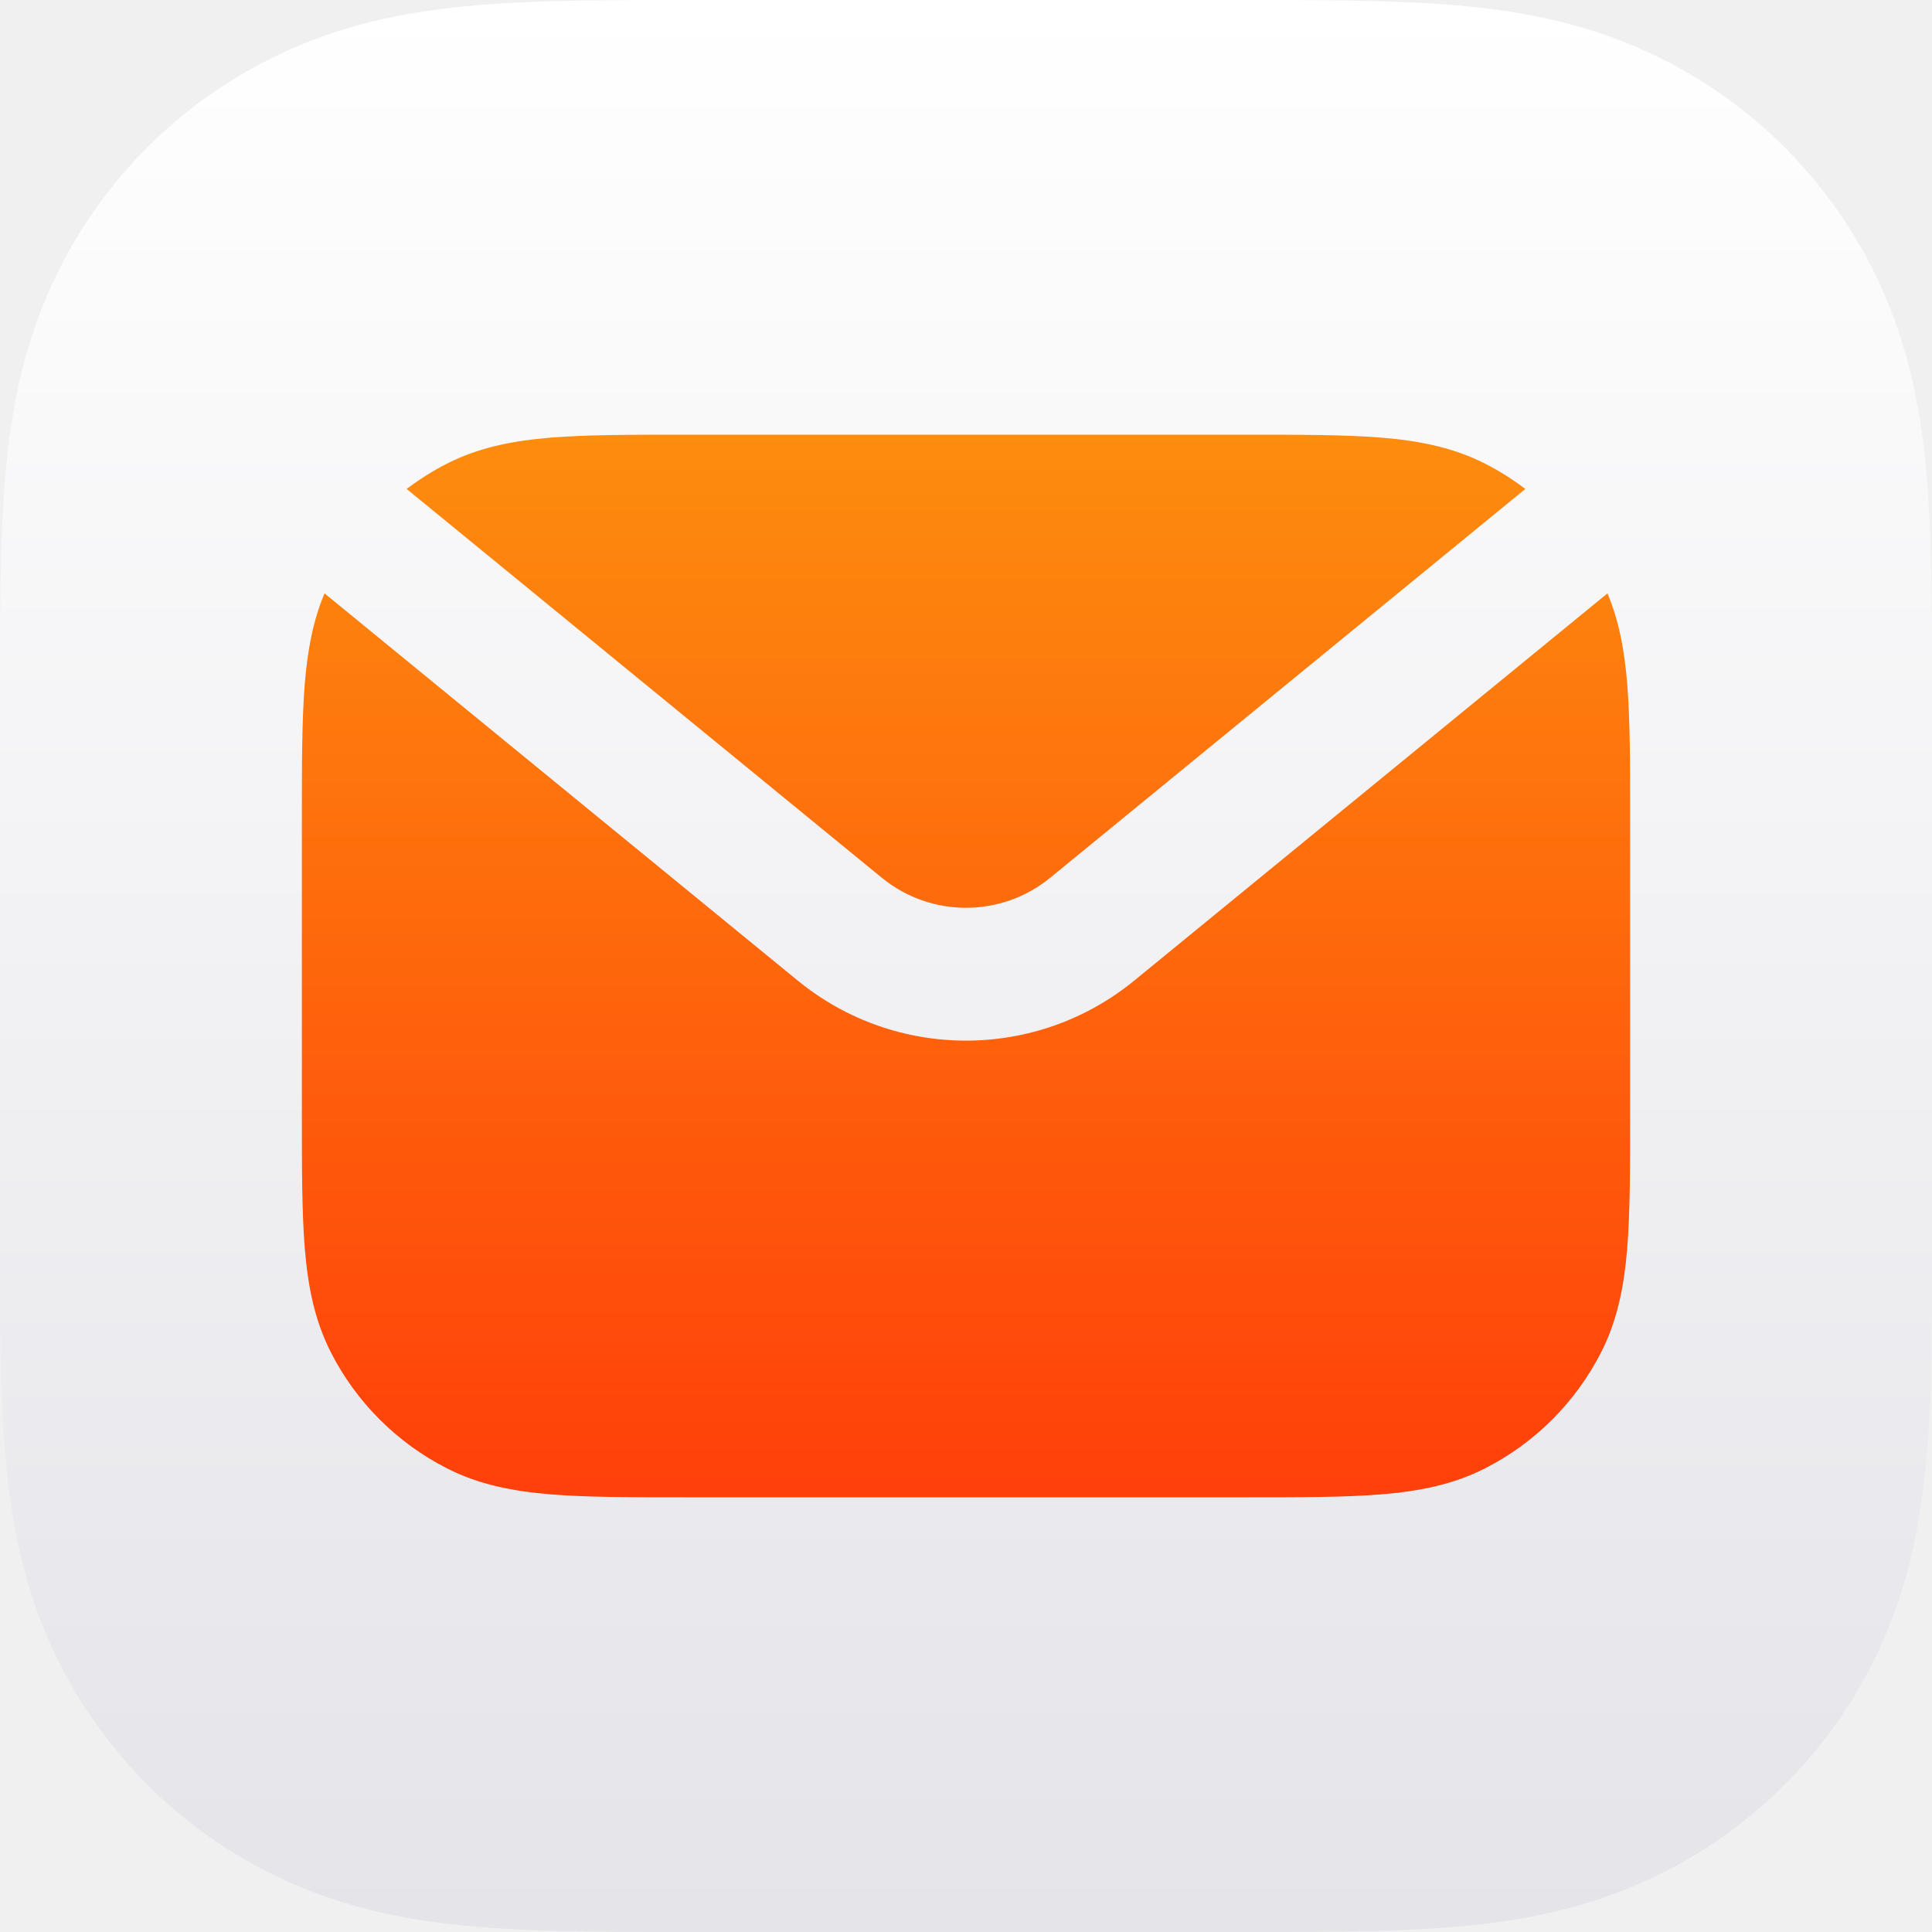
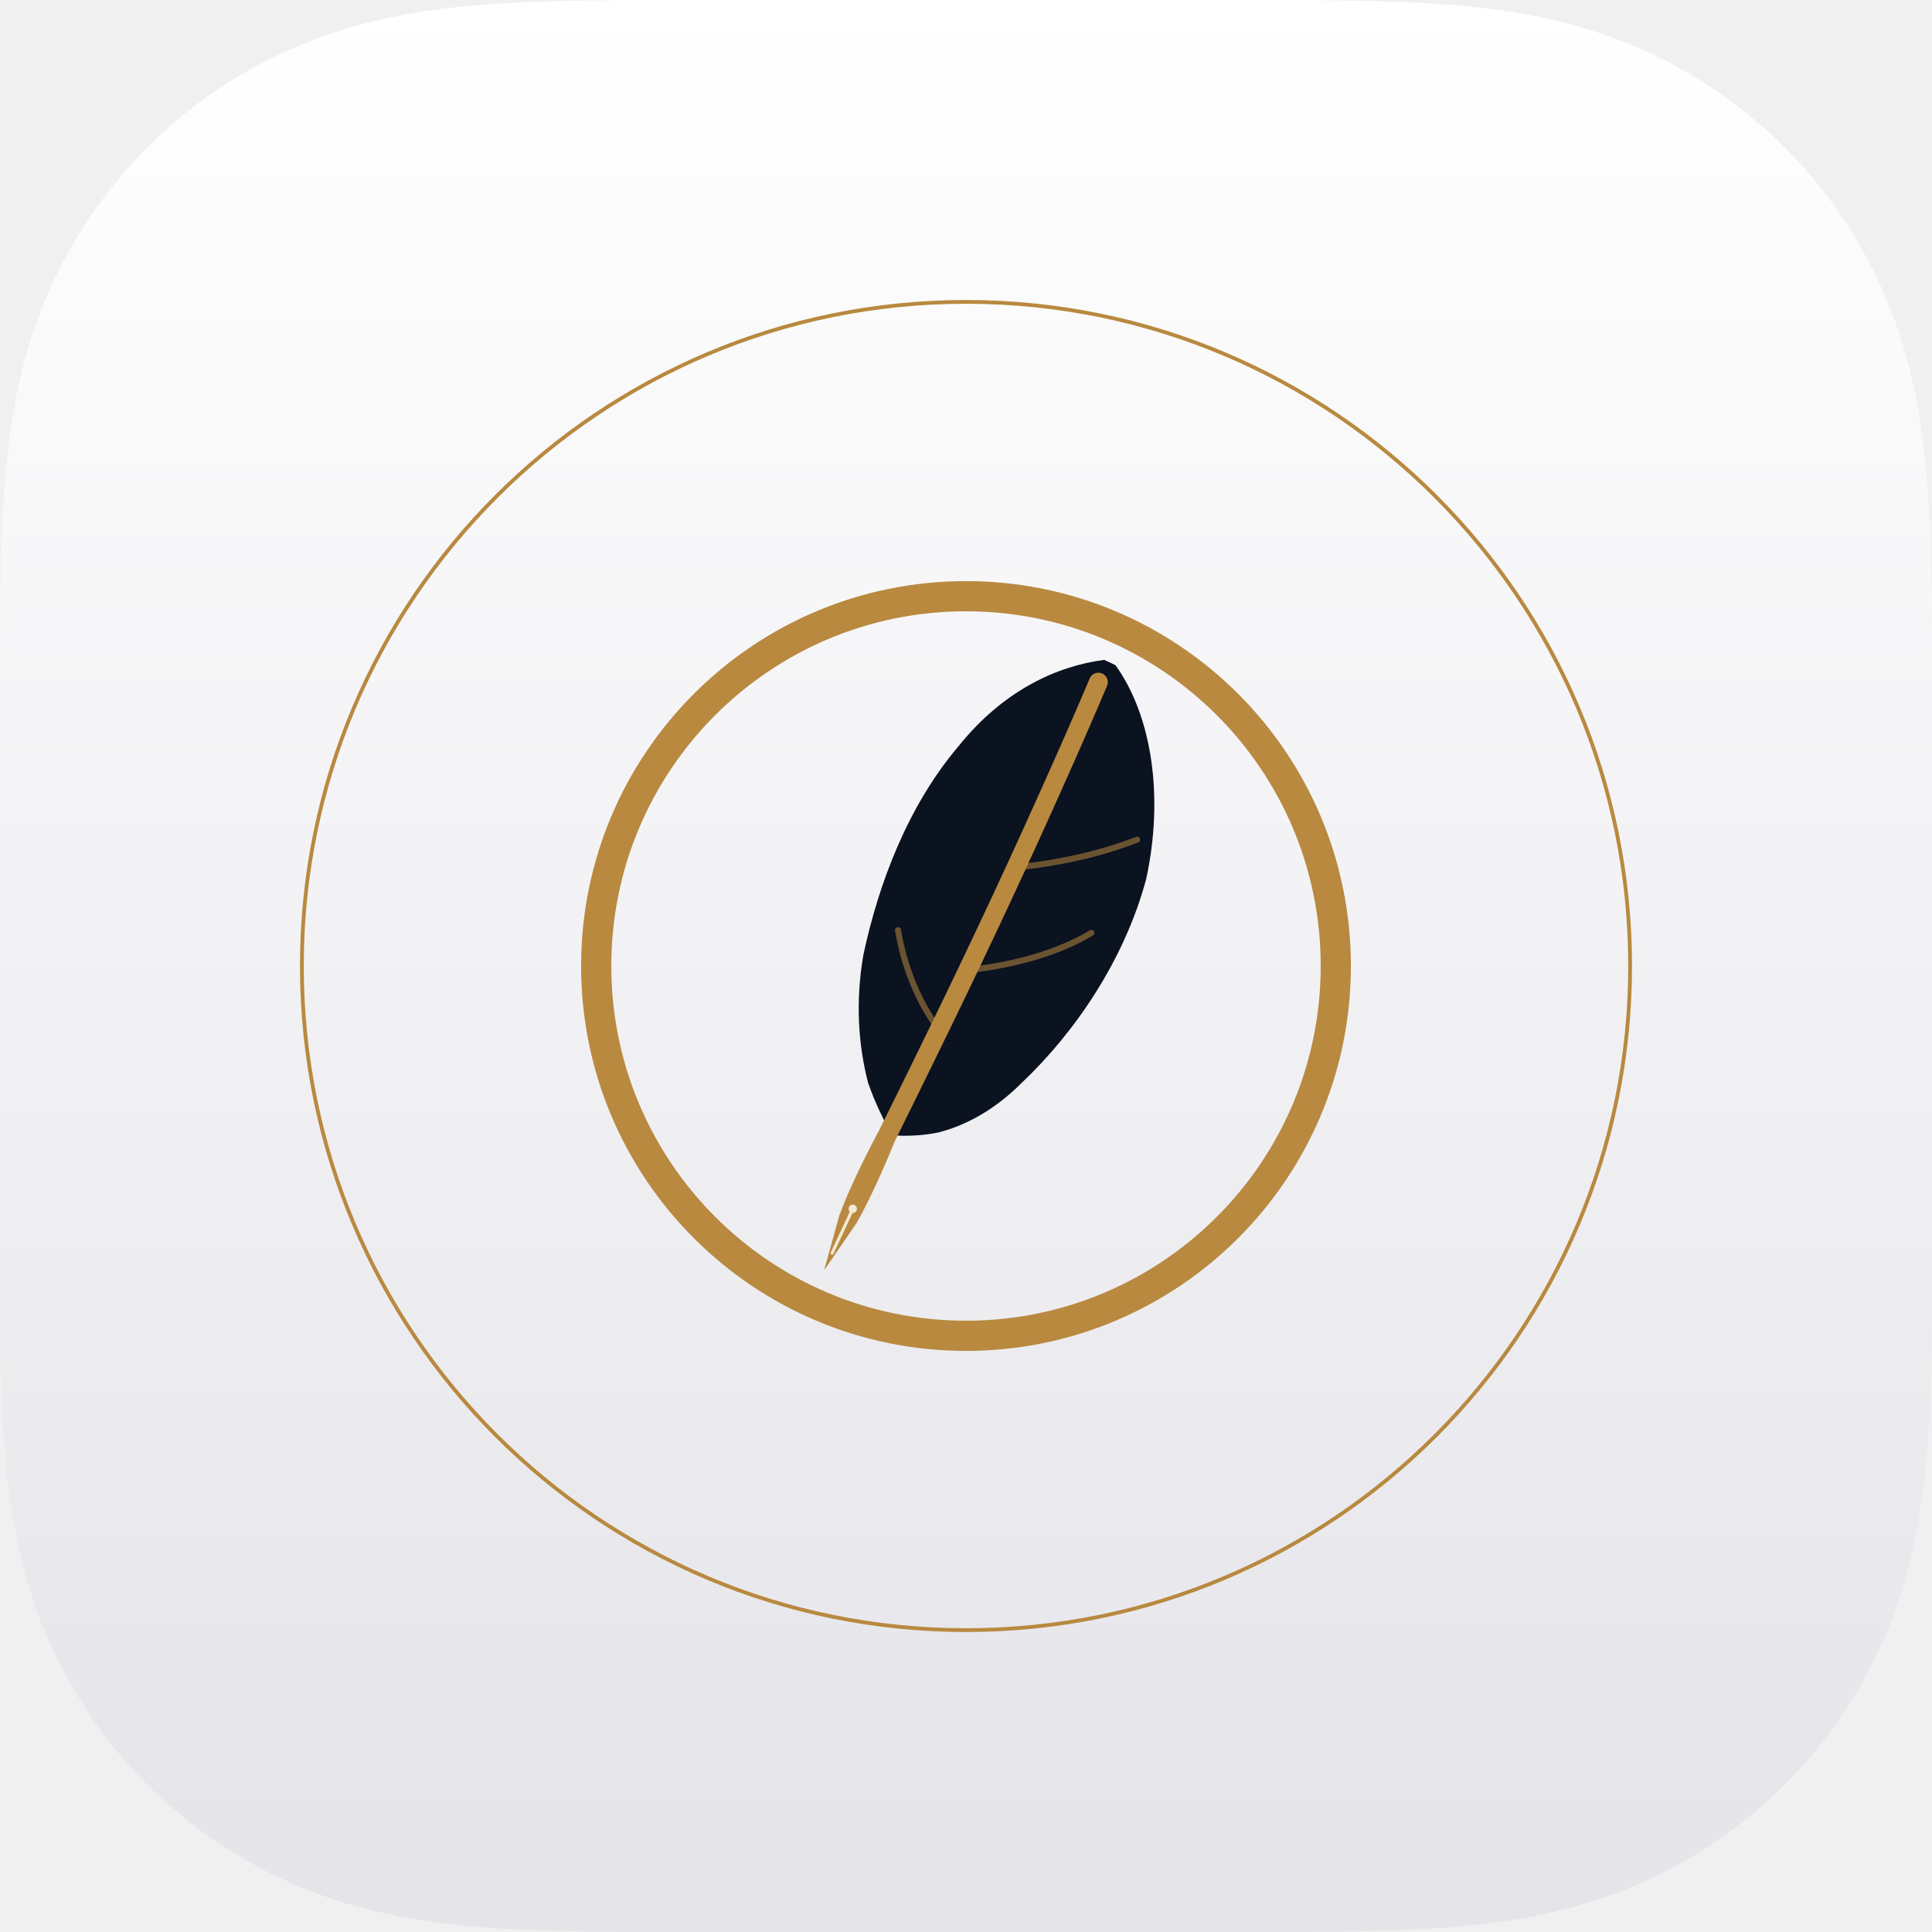
<svg xmlns="http://www.w3.org/2000/svg" width="1024" height="1024" viewBox="0 0 1024 1024" fill="none">
  <defs>
    <linearGradient id="background" x1="512" y1="1024" x2="512" y2="0" gradientUnits="userSpaceOnUse">
      <stop stop-color="#E4E4E9" />
      <stop offset="1" stop-color="#FFFFFF" />
    </linearGradient>
    <clipPath id="appleCanvasMask" clipPathUnits="userSpaceOnUse">
      <path d="M1024.53 651.531C1024.53 665.771 1024.53 680.011 1024.45 694.261C1024.38 706.261 1024.24 718.251 1023.92 730.241C1023.21 756.371 1021.67 782.731 1017.03 808.581C1012.32 834.801 1004.63 859.201 992.501 883.021C980.581 906.431 965.011 927.861 946.431 946.431C927.851 965.001 906.431 980.581 883.021 992.501C859.201 1004.62 834.801 1012.32 808.581 1017.03C782.741 1021.68 756.381 1023.21 730.241 1023.92C718.251 1024.25 706.251 1024.38 694.261 1024.45C680.021 1024.54 665.781 1024.53 651.531 1024.53H373.531C359.291 1024.53 345.051 1024.53 330.801 1024.45C318.801 1024.38 306.811 1024.24 294.821 1023.92C268.691 1023.21 242.331 1021.67 216.481 1017.03C190.261 1012.32 165.861 1004.63 142.041 992.501C118.631 980.581 97.201 965.011 78.631 946.431C60.061 927.851 44.481 906.431 32.561 883.021C20.441 859.201 12.741 834.801 8.031 808.581C3.381 782.741 1.851 756.381 1.141 730.241C0.811 718.251 0.681 706.251 0.611 694.261C0.521 680.021 0.531 665.781 0.531 651.531V373.531C0.531 359.291 0.531 345.051 0.611 330.801C0.681 318.801 0.821 306.811 1.141 294.821C1.851 268.691 3.391 242.331 8.031 216.481C12.741 190.261 20.431 165.861 32.561 142.041C44.481 118.631 60.051 97.201 78.631 78.631C97.211 60.061 118.631 44.481 142.041 32.561C165.861 20.441 190.261 12.741 216.481 8.031C242.321 3.381 268.681 1.851 294.821 1.141C306.811 0.811 318.811 0.681 330.801 0.611C345.041 0.521 359.281 0.531 373.531 0.531H651.531C665.771 0.531 680.011 0.531 694.261 0.611C706.261 0.681 718.251 0.821 730.241 1.141C756.371 1.851 782.731 3.391 808.581 8.031C834.801 12.741 859.201 20.431 883.021 32.561C906.431 44.481 927.861 60.051 946.431 78.631C965.001 97.211 980.581 118.631 992.501 142.041C1004.62 165.861 1012.32 190.261 1017.03 216.481C1021.68 242.321 1023.21 268.681 1023.92 294.821C1024.25 306.811 1024.38 318.811 1024.45 330.801C1024.54 345.041 1024.53 359.281 1024.53 373.531V651.531Z" transform="translate(-0.530661 -0.530665)" fill="white" />
    </clipPath>
    <linearGradient id="glyph" x1="12" y1="20" x2="12" y2="4" gradientUnits="userSpaceOnUse">
      <stop stop-color="#FF3F0A" />
      <stop offset="1" stop-color="#FD8D0E" />
    </linearGradient>
  </defs>
  <g clip-path="url(#appleCanvasMask)">
    <rect width="1024" height="1024" fill="url(#background)" />
-     <g transform="translate(89.6 89.6) scale(35.2)">
-       <path d="M2.341 6.389C2.162 6.814 2.084 7.265 2.044 7.748C2 8.289 2 8.954 2 9.759V14.241C2 15.046 2 15.711 2.044 16.252C2.09 16.814 2.189 17.331 2.436 17.816C2.819 18.569 3.431 19.18 4.184 19.564C4.669 19.811 5.186 19.91 5.748 19.956C6.289 20 6.954 20 7.759 20H16.241C17.046 20 17.711 20 18.252 19.956C18.814 19.91 19.331 19.811 19.816 19.564C20.569 19.18 21.18 18.569 21.564 17.816C21.811 17.331 21.91 16.814 21.956 16.252C22 15.711 22 15.046 22 14.241V9.759C22 8.954 22 8.289 21.956 7.748C21.916 7.265 21.838 6.814 21.659 6.389L14.533 12.22C13.059 13.425 10.941 13.425 9.467 12.22L2.341 6.389Z" fill="url(#glyph)" />
-       <path d="M20.422 4.817C20.233 4.673 20.03 4.545 19.816 4.436C19.331 4.189 18.814 4.09 18.252 4.044C17.711 4 17.046 4 16.241 4H7.759C6.954 4 6.289 4 5.748 4.044C5.186 4.09 4.669 4.189 4.184 4.436C3.97 4.545 3.767 4.673 3.578 4.817L10.733 10.672C11.47 11.274 12.53 11.274 13.267 10.672L20.422 4.817Z" fill="url(#glyph)" />
+     <circle cx="512" cy="512" r="352" fill="none" stroke="#B8893F" stroke-width="2" />
+     <circle cx="512" cy="512" r="196" fill="none" stroke="#B8893F" stroke-width="16" />
+     <g transform="translate(512 512) rotate(25)">
+       <path d="M 4.4 -178 C 33 -162 57.2 -126 67.1 -82 C 74.8 -38 67.1 8 52.8 44 C 46.2 62 36.3 76 24.2 86 C 17.6 91 9.9 95 2.2 98 C -5.5 92 -13.2 86 -20.9 78 C -34.1 62 -45.1 42 -51.7 18 C -60.5 -20 -63.8 -64 -52.8 -104 C -44 -140 -24.2 -164 -2.2 -178 Z" fill="#0B1220" />
+       <path d="M 4.4 -60 C 20.9 -70 38.5 -83 53.9 -99" fill="none" stroke="#B8893F" stroke-width="3.2" stroke-linecap="round" opacity="0.55" />
+       <path d="M 4.4 0 C 22 -11 40.7 -26 52.8 -44" fill="none" stroke="#B8893F" stroke-width="3.2" stroke-linecap="round" opacity="0.55" />
+       <path d="M -3.3 34 C -16.5 26 -29.7 14 -40.7 -2" fill="none" stroke="#B8893F" stroke-width="3.2" stroke-linecap="round" opacity="0.55" />
+       <path d="M -5 100 C -6 118 -6 136 -5 148 L 0 178 L 5 148 C 6 136 6 118 5 100 Z" fill="#B8893F" />
+       <path d="M 0 142 L 0 168" fill="none" stroke="#F4E9D4" stroke-width="1.6" stroke-linecap="round" />
+       <circle cx="0" cy="142" r="2.2" fill="#F4E9D4" />
+       <path d="M 0 102 C 1 60 2 10 2 -40 C 2 -90 1 -140 0 -166" fill="none" stroke="#B8893F" stroke-width="10" stroke-linecap="round" />
    </g>
  </g>
</svg>
